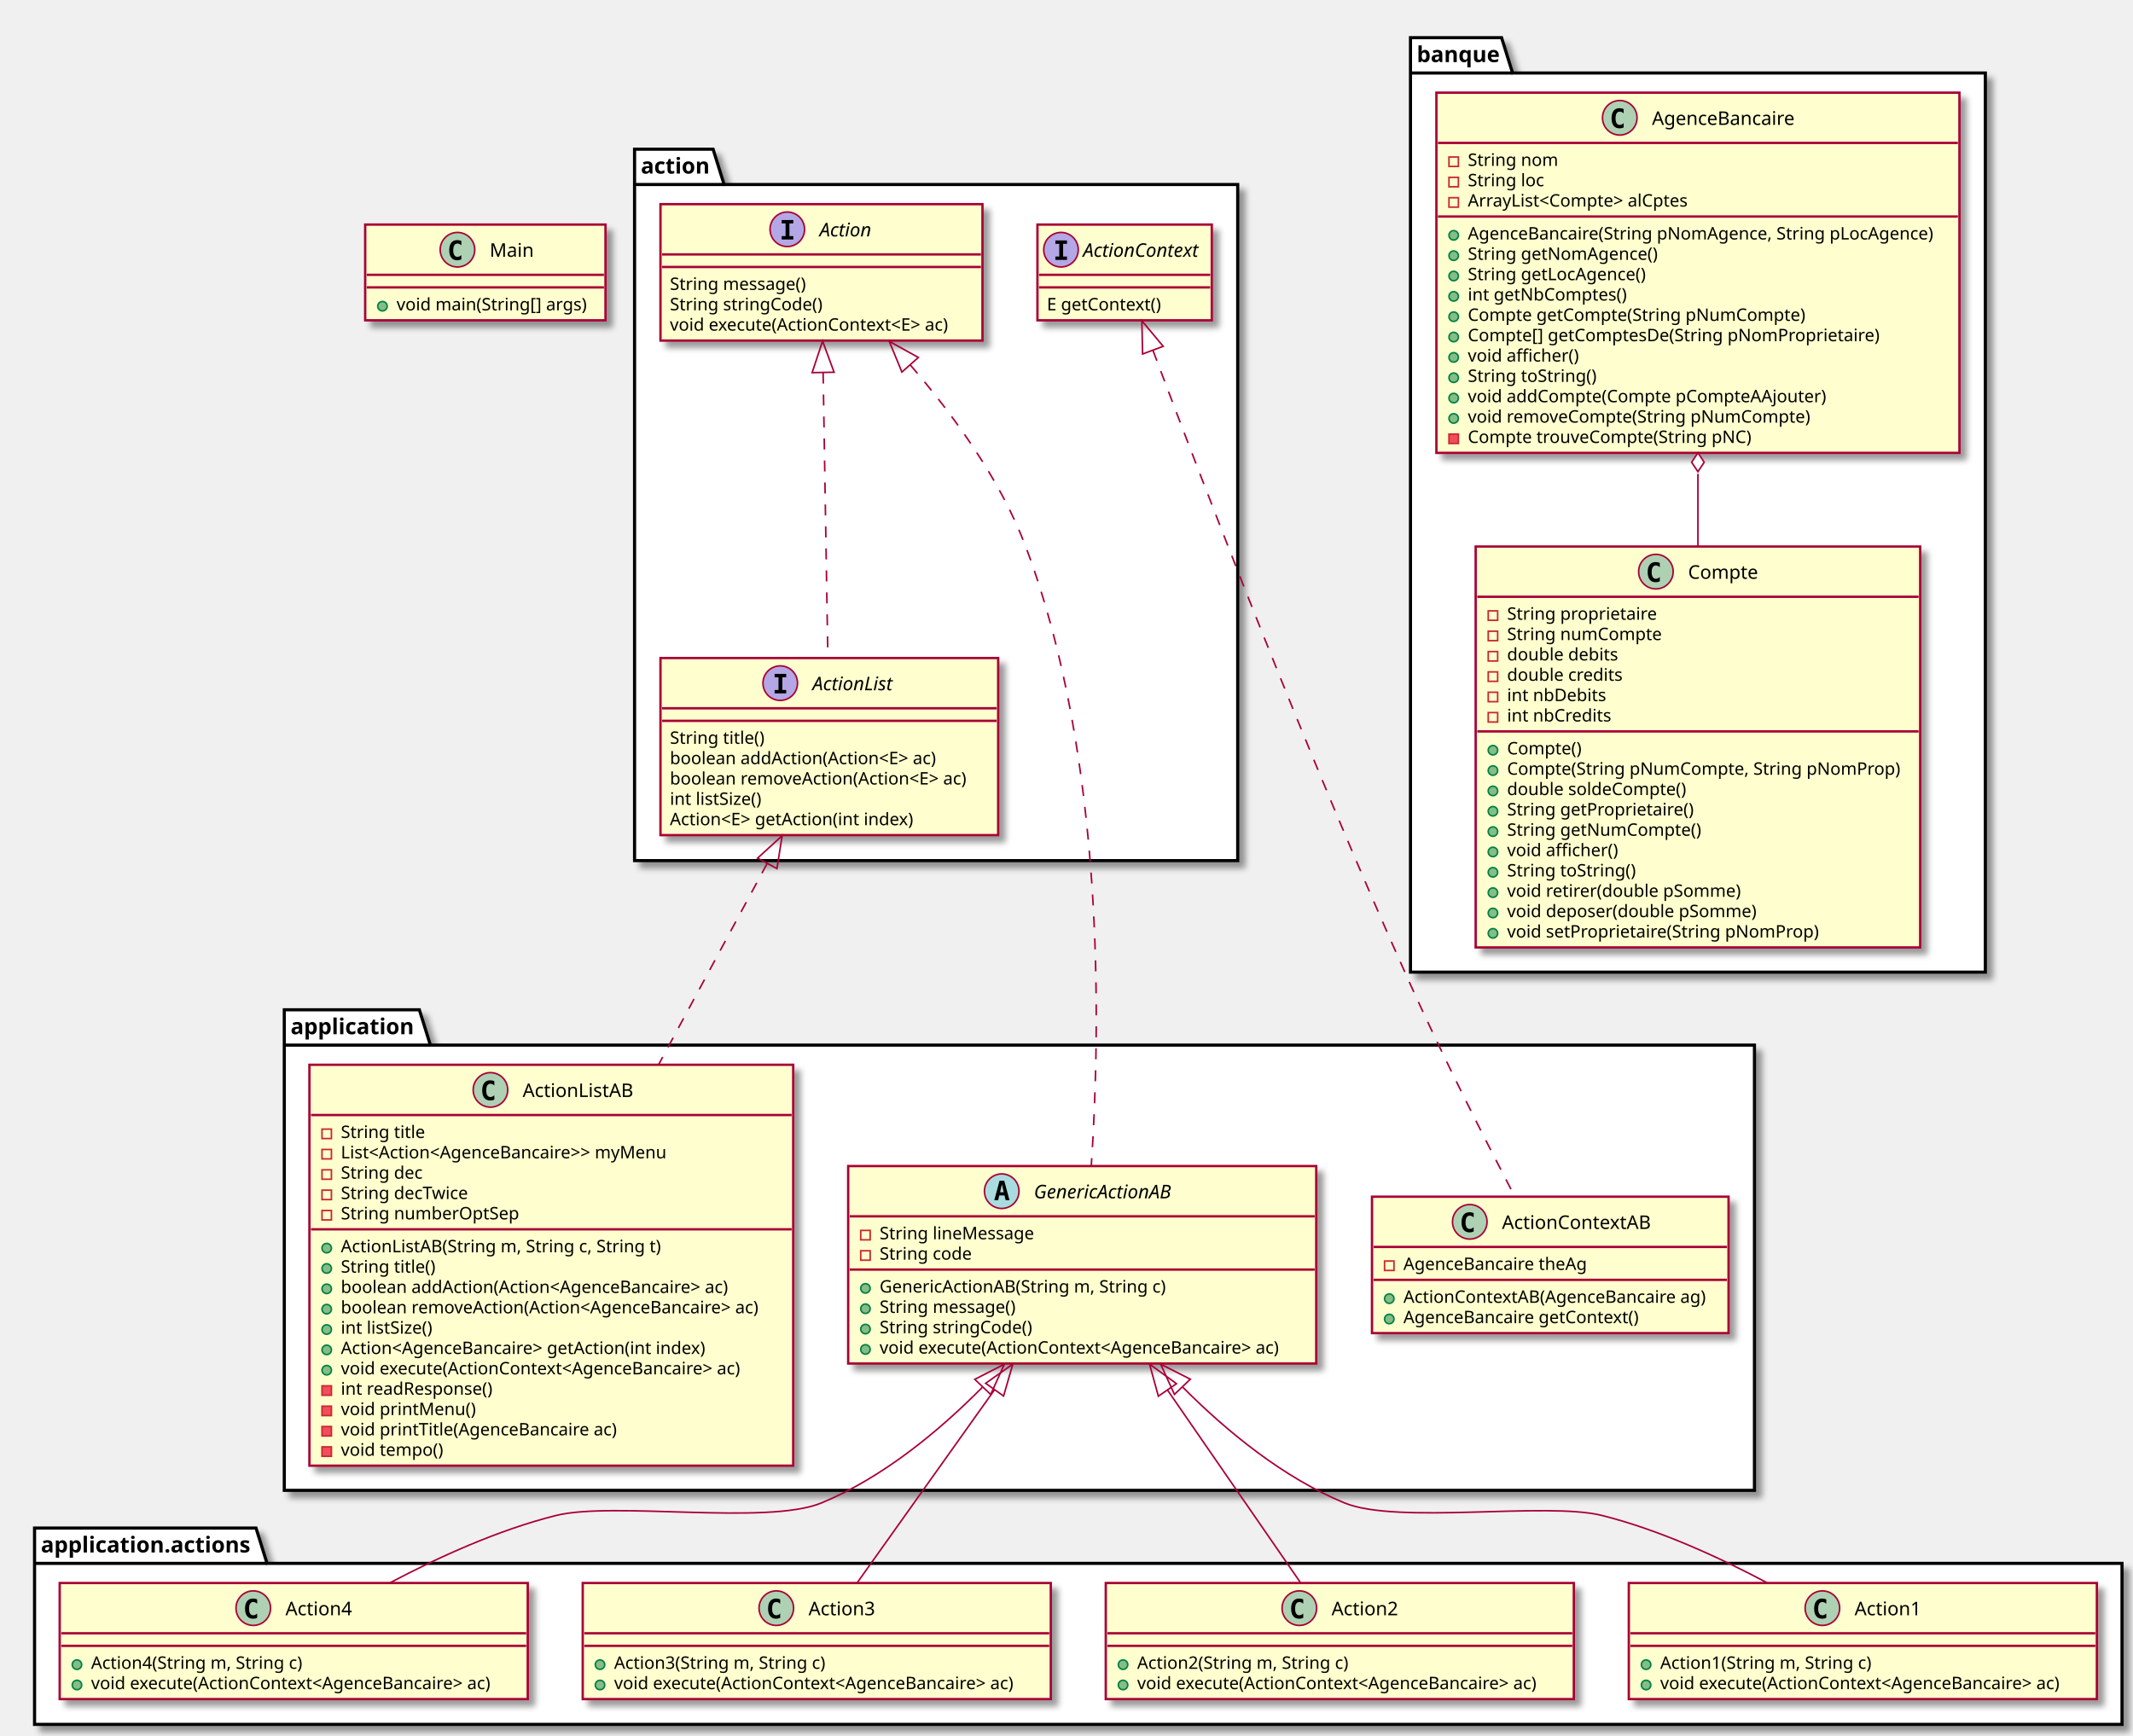
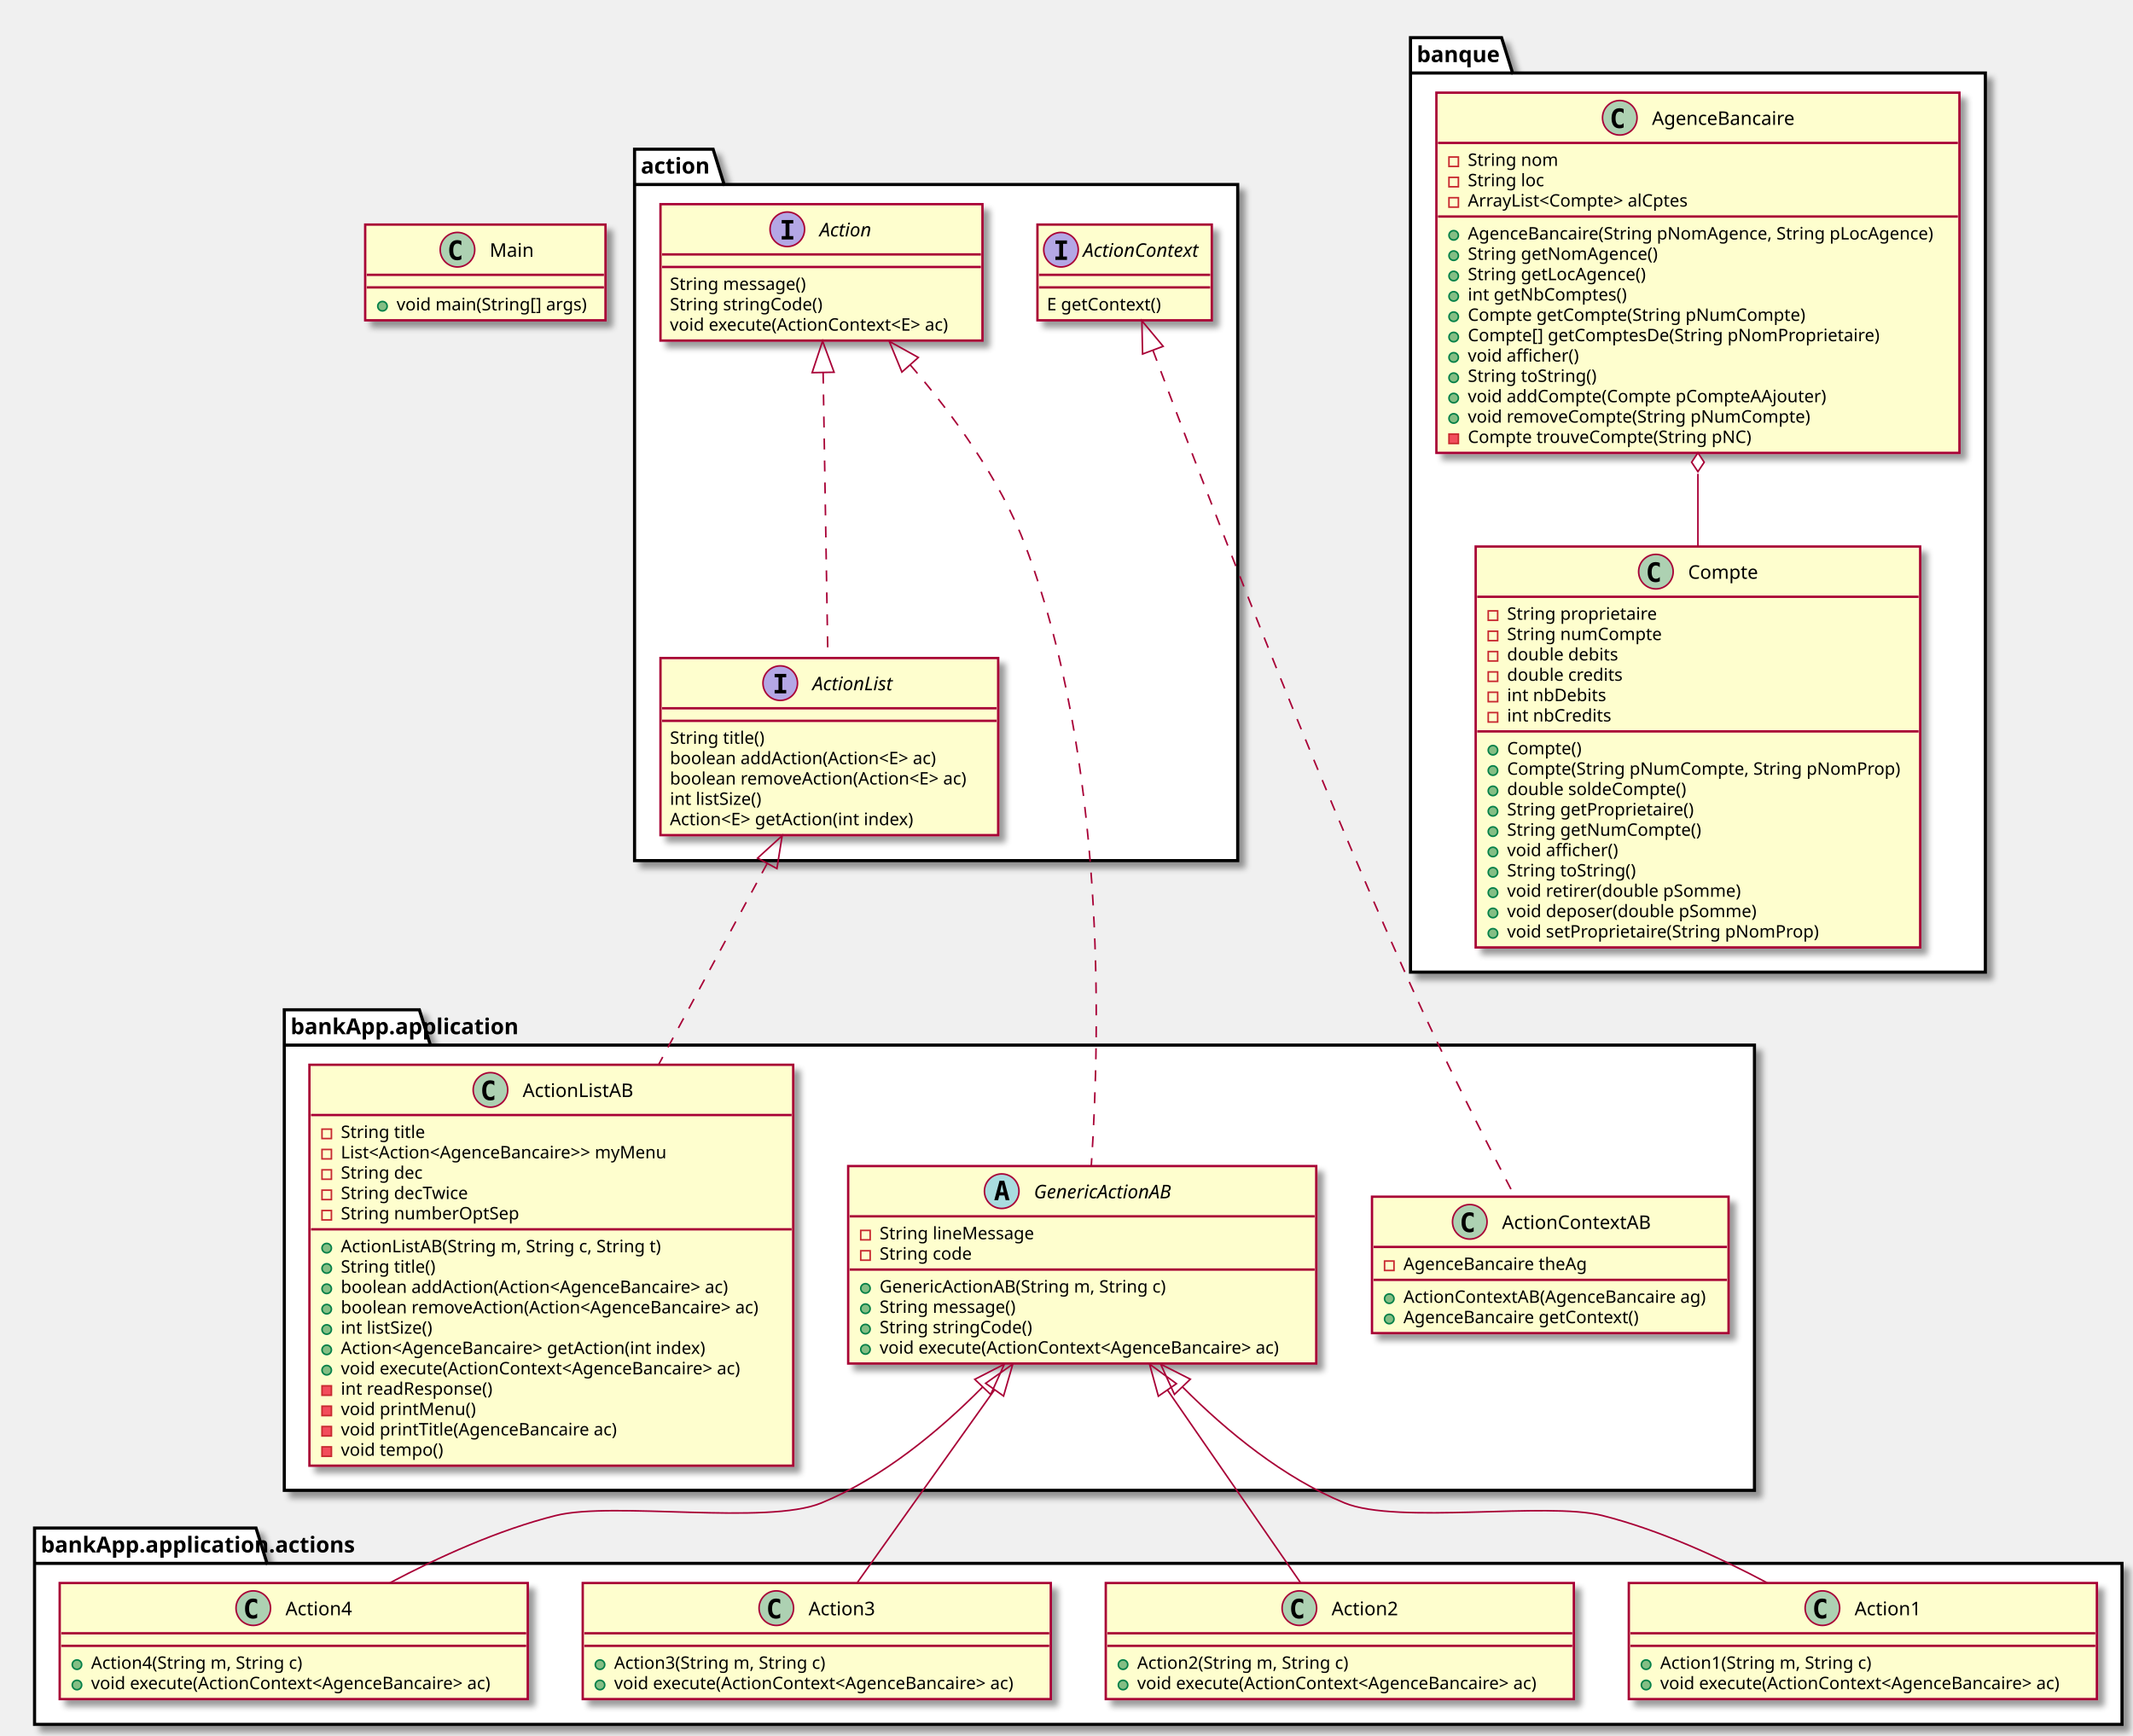
- <svg xmlns="http://www.w3.org/2000/svg" contentScriptType="application/ecmascript" contentStyleType="text/css" height="1105px" preserveAspectRatio="none" style="width:1358px;height:1105px;" version="1.1" viewBox="0 0 1358 1105" width="1358px" zoomAndPan="magnify">
+ <svg xmlns="http://www.w3.org/2000/svg" contentScriptType="bankApp.application/ecmascript" contentStyleType="text/css" height="1105px" preserveAspectRatio="none" style="width:1358px;height:1105px;" version="1.1" viewBox="0 0 1358 1105" width="1358px" zoomAndPan="magnify">
  <defs>
    <filter height="300%" id="fs9h4st" width="300%" x="-1" y="-1">
      <feGaussianBlur result="blurOut" stdDeviation="2.0" />
      <feColorMatrix in="blurOut" result="blurOut2" type="matrix" values="0 0 0 0 0 0 0 0 0 0 0 0 0 0 0 0 0 0 .4 0" />
      <feOffset dx="4.0" dy="4.0" in="blurOut2" result="blurOut3" />
      <feBlend in="SourceGraphic" in2="blurOut3" mode="normal" />
    </filter>
  </defs>
  <g>
    <polygon fill="#FFFFFF" filter="url(#fs9h4st)" points="404,95,454,95,461,117.488,788,117.488,788,548,404,548,404,95" style="stroke: #000000; stroke-width: 2.0;" />
    <line style="stroke: #000000; stroke-width: 2.0;" x1="404" x2="461" y1="117.488" y2="117.488" />
    <text fill="#000000" font-family="sans-serif" font-size="14" font-weight="bold" lengthAdjust="spacingAndGlyphs" textLength="44" x="408" y="110.535">action</text>
    <polygon fill="#FFFFFF" filter="url(#fs9h4st)" points="898,24,956,24,963,46.488,1264,46.488,1264,619,898,619,898,24" style="stroke: #000000; stroke-width: 2.0;" />
    <line style="stroke: #000000; stroke-width: 2.0;" x1="898" x2="963" y1="46.488" y2="46.488" />
    <text fill="#000000" font-family="sans-serif" font-size="14" font-weight="bold" lengthAdjust="spacingAndGlyphs" textLength="52" x="902" y="39.535">banque</text>
    <polygon fill="#FFFFFF" filter="url(#fs9h4st)" points="181,643,267,643,274,665.488,1117,665.488,1117,949,181,949,181,643" style="stroke: #000000; stroke-width: 2.0;" />
    <line style="stroke: #000000; stroke-width: 2.0;" x1="181" x2="274" y1="665.488" y2="665.488" />
-     <text fill="#000000" font-family="sans-serif" font-size="14" font-weight="bold" lengthAdjust="spacingAndGlyphs" textLength="80" x="185" y="658.535">application</text>
+     <text fill="#000000" font-family="sans-serif" font-size="14" font-weight="bold" lengthAdjust="spacingAndGlyphs" textLength="80" x="185" y="658.535">bankApp.application</text>
    <polygon fill="#FFFFFF" filter="url(#fs9h4st)" points="22,973,163,973,170,995.488,1351,995.488,1351,1098,22,1098,22,973" style="stroke: #000000; stroke-width: 2.0;" />
    <line style="stroke: #000000; stroke-width: 2.0;" x1="22" x2="170" y1="995.488" y2="995.488" />
-     <text fill="#000000" font-family="sans-serif" font-size="14" font-weight="bold" lengthAdjust="spacingAndGlyphs" textLength="135" x="26" y="988.535">application.actions</text>
+     <text fill="#000000" font-family="sans-serif" font-size="14" font-weight="bold" lengthAdjust="spacingAndGlyphs" textLength="135" x="26" y="988.535">bankApp.application.actions</text>
    <rect fill="#FEFECE" filter="url(#fs9h4st)" height="86.865" style="stroke: #A80036; stroke-width: 1.5;" width="205" x="420.5" y="130" />
    <ellipse cx="501.25" cy="146" fill="#B4A7E5" rx="11" ry="11" style="stroke: #A80036; stroke-width: 1.0;" />
    <path d="M497.678,142.265 L497.678,140.107 L505.057,140.107 L505.057,142.265 L502.592,142.265 L502.592,150.342 L505.057,150.342 L505.057,152.5 L497.678,152.5 L497.678,150.342 L500.143,150.342 L500.143,142.265 Z " />
    <text fill="#000000" font-family="sans-serif" font-size="12" font-style="italic" lengthAdjust="spacingAndGlyphs" textLength="35" x="521.75" y="150.535">Action</text>
    <line style="stroke: #A80036; stroke-width: 1.5;" x1="421.5" x2="624.5" y1="162" y2="162" />
    <line style="stroke: #A80036; stroke-width: 1.5;" x1="421.5" x2="624.5" y1="170" y2="170" />
    <text fill="#000000" font-family="sans-serif" font-size="11" lengthAdjust="spacingAndGlyphs" textLength="90" x="426.5" y="184.635">String message()</text>
    <text fill="#000000" font-family="sans-serif" font-size="11" lengthAdjust="spacingAndGlyphs" textLength="103" x="426.5" y="197.59">String stringCode()</text>
    <text fill="#000000" font-family="sans-serif" font-size="11" lengthAdjust="spacingAndGlyphs" textLength="193" x="426.5" y="210.545">void execute(ActionContext&lt;E&gt; ac)</text>
    <rect fill="#FEFECE" filter="url(#fs9h4st)" height="112.775" style="stroke: #A80036; stroke-width: 1.5;" width="215" x="420.5" y="419" />
    <ellipse cx="496.75" cy="435" fill="#B4A7E5" rx="11" ry="11" style="stroke: #A80036; stroke-width: 1.0;" />
    <path d="M493.178,431.265 L493.178,429.107 L500.557,429.107 L500.557,431.265 L498.092,431.265 L498.092,439.342 L500.557,439.342 L500.557,441.5 L493.178,441.5 L493.178,439.342 L495.643,439.342 L495.643,431.265 Z " />
    <text fill="#000000" font-family="sans-serif" font-size="12" font-style="italic" lengthAdjust="spacingAndGlyphs" textLength="54" x="517.25" y="439.535">ActionList</text>
    <line style="stroke: #A80036; stroke-width: 1.5;" x1="421.5" x2="634.5" y1="451" y2="451" />
    <line style="stroke: #A80036; stroke-width: 1.5;" x1="421.5" x2="634.5" y1="459" y2="459" />
    <text fill="#000000" font-family="sans-serif" font-size="11" lengthAdjust="spacingAndGlyphs" textLength="63" x="426.5" y="473.635">String title()</text>
    <text fill="#000000" font-family="sans-serif" font-size="11" lengthAdjust="spacingAndGlyphs" textLength="183" x="426.5" y="486.59">boolean addAction(Action&lt;E&gt; ac)</text>
    <text fill="#000000" font-family="sans-serif" font-size="11" lengthAdjust="spacingAndGlyphs" textLength="203" x="426.5" y="499.545">boolean removeAction(Action&lt;E&gt; ac)</text>
    <text fill="#000000" font-family="sans-serif" font-size="11" lengthAdjust="spacingAndGlyphs" textLength="62" x="426.5" y="512.5">int listSize()</text>
    <text fill="#000000" font-family="sans-serif" font-size="11" lengthAdjust="spacingAndGlyphs" textLength="169" x="426.5" y="525.455">Action&lt;E&gt; getAction(int index)</text>
    <rect fill="#FEFECE" filter="url(#fs9h4st)" height="60.955" style="stroke: #A80036; stroke-width: 1.5;" width="111" x="660.5" y="143" />
    <ellipse cx="675.5" cy="159" fill="#B4A7E5" rx="11" ry="11" style="stroke: #A80036; stroke-width: 1.0;" />
    <path d="M671.928,155.265 L671.928,153.107 L679.307,153.107 L679.307,155.265 L676.842,155.265 L676.842,163.342 L679.307,163.342 L679.307,165.5 L671.928,165.5 L671.928,163.342 L674.393,163.342 L674.393,155.265 Z " />
    <text fill="#000000" font-family="sans-serif" font-size="12" font-style="italic" lengthAdjust="spacingAndGlyphs" textLength="79" x="689.5" y="163.535">ActionContext</text>
    <line style="stroke: #A80036; stroke-width: 1.5;" x1="661.5" x2="770.5" y1="175" y2="175" />
    <line style="stroke: #A80036; stroke-width: 1.5;" x1="661.5" x2="770.5" y1="183" y2="183" />
    <text fill="#000000" font-family="sans-serif" font-size="11" lengthAdjust="spacingAndGlyphs" textLength="77" x="666.5" y="197.635">E getContext()</text>
    <rect fill="#FEFECE" filter="url(#fs9h4st)" height="229.371" style="stroke: #A80036; stroke-width: 1.5;" width="333" x="914.5" y="59" />
    <ellipse cx="1031.25" cy="75" fill="#ADD1B2" rx="11" ry="11" style="stroke: #A80036; stroke-width: 1.0;" />
    <path d="M1033.723,81.143 Q1033.142,81.442 1032.503,81.591 Q1031.864,81.741 1031.158,81.741 Q1028.651,81.741 1027.332,80.089 Q1026.012,78.437 1026.012,75.316 Q1026.012,72.186 1027.332,70.535 Q1028.651,68.883 1031.158,68.883 Q1031.864,68.883 1032.511,69.032 Q1033.159,69.182 1033.723,69.481 L1033.723,72.203 Q1033.092,71.622 1032.499,71.352 Q1031.905,71.082 1031.274,71.082 Q1029.93,71.082 1029.245,72.149 Q1028.56,73.216 1028.56,75.316 Q1028.56,77.408 1029.245,78.474 Q1029.93,79.541 1031.274,79.541 Q1031.905,79.541 1032.499,79.271 Q1033.092,79.001 1033.723,78.42 Z " />
    <text fill="#000000" font-family="sans-serif" font-size="12" lengthAdjust="spacingAndGlyphs" textLength="91" x="1051.75" y="79.535">AgenceBancaire</text>
    <line style="stroke: #A80036; stroke-width: 1.5;" x1="915.5" x2="1246.5" y1="91" y2="91" />
    <rect fill="none" height="6" style="stroke: #C82930; stroke-width: 1.0;" width="6" x="922.5" y="99.978" />
    <text fill="#000000" font-family="sans-serif" font-size="11" lengthAdjust="spacingAndGlyphs" textLength="59" x="934.5" y="105.635">String nom</text>
    <rect fill="none" height="6" style="stroke: #C82930; stroke-width: 1.0;" width="6" x="922.5" y="112.933" />
    <text fill="#000000" font-family="sans-serif" font-size="11" lengthAdjust="spacingAndGlyphs" textLength="51" x="934.5" y="118.59">String loc</text>
    <rect fill="none" height="6" style="stroke: #C82930; stroke-width: 1.0;" width="6" x="922.5" y="125.888" />
    <text fill="#000000" font-family="sans-serif" font-size="11" lengthAdjust="spacingAndGlyphs" textLength="152" x="934.5" y="131.545">ArrayList&lt;Compte&gt; alCptes</text>
    <line style="stroke: #A80036; stroke-width: 1.5;" x1="915.5" x2="1246.5" y1="137.865" y2="137.865" />
    <ellipse cx="925.5" cy="149.843" fill="#84BE84" rx="3" ry="3" style="stroke: #038048; stroke-width: 1.0;" />
    <text fill="#000000" font-family="sans-serif" font-size="11" lengthAdjust="spacingAndGlyphs" textLength="307" x="934.5" y="152.5">AgenceBancaire(String pNomAgence, String pLocAgence)</text>
    <ellipse cx="925.5" cy="162.798" fill="#84BE84" rx="3" ry="3" style="stroke: #038048; stroke-width: 1.0;" />
    <text fill="#000000" font-family="sans-serif" font-size="11" lengthAdjust="spacingAndGlyphs" textLength="125" x="934.5" y="165.455">String getNomAgence()</text>
    <ellipse cx="925.5" cy="175.753" fill="#84BE84" rx="3" ry="3" style="stroke: #038048; stroke-width: 1.0;" />
    <text fill="#000000" font-family="sans-serif" font-size="11" lengthAdjust="spacingAndGlyphs" textLength="119" x="934.5" y="178.41">String getLocAgence()</text>
    <ellipse cx="925.5" cy="188.708" fill="#84BE84" rx="3" ry="3" style="stroke: #038048; stroke-width: 1.0;" />
    <text fill="#000000" font-family="sans-serif" font-size="11" lengthAdjust="spacingAndGlyphs" textLength="105" x="934.5" y="191.365">int getNbComptes()</text>
    <ellipse cx="925.5" cy="201.663" fill="#84BE84" rx="3" ry="3" style="stroke: #038048; stroke-width: 1.0;" />
    <text fill="#000000" font-family="sans-serif" font-size="11" lengthAdjust="spacingAndGlyphs" textLength="221" x="934.5" y="204.32">Compte getCompte(String pNumCompte)</text>
    <ellipse cx="925.5" cy="214.618" fill="#84BE84" rx="3" ry="3" style="stroke: #038048; stroke-width: 1.0;" />
    <text fill="#000000" font-family="sans-serif" font-size="11" lengthAdjust="spacingAndGlyphs" textLength="270" x="934.5" y="217.275">Compte[] getComptesDe(String pNomProprietaire)</text>
    <ellipse cx="925.5" cy="227.573" fill="#84BE84" rx="3" ry="3" style="stroke: #038048; stroke-width: 1.0;" />
    <text fill="#000000" font-family="sans-serif" font-size="11" lengthAdjust="spacingAndGlyphs" textLength="75" x="934.5" y="230.231">void afficher()</text>
    <ellipse cx="925.5" cy="240.528" fill="#84BE84" rx="3" ry="3" style="stroke: #038048; stroke-width: 1.0;" />
    <text fill="#000000" font-family="sans-serif" font-size="11" lengthAdjust="spacingAndGlyphs" textLength="86" x="934.5" y="243.185">String toString()</text>
    <ellipse cx="925.5" cy="253.483" fill="#84BE84" rx="3" ry="3" style="stroke: #038048; stroke-width: 1.0;" />
    <text fill="#000000" font-family="sans-serif" font-size="11" lengthAdjust="spacingAndGlyphs" textLength="238" x="934.5" y="256.141">void addCompte(Compte pCompteAAjouter)</text>
    <ellipse cx="925.5" cy="266.438" fill="#84BE84" rx="3" ry="3" style="stroke: #038048; stroke-width: 1.0;" />
    <text fill="#000000" font-family="sans-serif" font-size="11" lengthAdjust="spacingAndGlyphs" textLength="225" x="934.5" y="269.096">void removeCompte(String pNumCompte)</text>
    <rect fill="#F24D5C" height="6" style="stroke: #C82930; stroke-width: 1.0;" width="6" x="922.5" y="276.394" />
    <text fill="#000000" font-family="sans-serif" font-size="11" lengthAdjust="spacingAndGlyphs" textLength="188" x="934.5" y="282.051">Compte trouveCompte(String pNC)</text>
    <rect fill="#FEFECE" filter="url(#fs9h4st)" height="255.281" style="stroke: #A80036; stroke-width: 1.5;" width="283" x="939.5" y="348" />
    <ellipse cx="1054.25" cy="364" fill="#ADD1B2" rx="11" ry="11" style="stroke: #A80036; stroke-width: 1.0;" />
    <path d="M1056.723,370.143 Q1056.142,370.442 1055.503,370.591 Q1054.864,370.741 1054.158,370.741 Q1051.651,370.741 1050.332,369.089 Q1049.012,367.437 1049.012,364.316 Q1049.012,361.187 1050.332,359.535 Q1051.651,357.883 1054.158,357.883 Q1054.864,357.883 1055.511,358.032 Q1056.159,358.182 1056.723,358.481 L1056.723,361.203 Q1056.092,360.622 1055.499,360.352 Q1054.905,360.082 1054.274,360.082 Q1052.93,360.082 1052.245,361.149 Q1051.56,362.216 1051.56,364.316 Q1051.56,366.408 1052.245,367.474 Q1052.93,368.541 1054.274,368.541 Q1054.905,368.541 1055.499,368.271 Q1056.092,368.002 1056.723,367.42 Z " />
    <text fill="#000000" font-family="sans-serif" font-size="12" lengthAdjust="spacingAndGlyphs" textLength="45" x="1074.75" y="368.535">Compte</text>
    <line style="stroke: #A80036; stroke-width: 1.5;" x1="940.5" x2="1221.5" y1="380" y2="380" />
    <rect fill="none" height="6" style="stroke: #C82930; stroke-width: 1.0;" width="6" x="947.5" y="388.978" />
    <text fill="#000000" font-family="sans-serif" font-size="11" lengthAdjust="spacingAndGlyphs" textLength="99" x="959.5" y="394.635">String proprietaire</text>
    <rect fill="none" height="6" style="stroke: #C82930; stroke-width: 1.0;" width="6" x="947.5" y="401.933" />
    <text fill="#000000" font-family="sans-serif" font-size="11" lengthAdjust="spacingAndGlyphs" textLength="101" x="959.5" y="407.59">String numCompte</text>
    <rect fill="none" height="6" style="stroke: #C82930; stroke-width: 1.0;" width="6" x="947.5" y="414.888" />
    <text fill="#000000" font-family="sans-serif" font-size="11" lengthAdjust="spacingAndGlyphs" textLength="73" x="959.5" y="420.545">double debits</text>
    <rect fill="none" height="6" style="stroke: #C82930; stroke-width: 1.0;" width="6" x="947.5" y="427.843" />
    <text fill="#000000" font-family="sans-serif" font-size="11" lengthAdjust="spacingAndGlyphs" textLength="77" x="959.5" y="433.5">double credits</text>
    <rect fill="none" height="6" style="stroke: #C82930; stroke-width: 1.0;" width="6" x="947.5" y="440.798" />
    <text fill="#000000" font-family="sans-serif" font-size="11" lengthAdjust="spacingAndGlyphs" textLength="65" x="959.5" y="446.455">int nbDebits</text>
    <rect fill="none" height="6" style="stroke: #C82930; stroke-width: 1.0;" width="6" x="947.5" y="453.753" />
    <text fill="#000000" font-family="sans-serif" font-size="11" lengthAdjust="spacingAndGlyphs" textLength="70" x="959.5" y="459.41">int nbCredits</text>
    <line style="stroke: #A80036; stroke-width: 1.5;" x1="940.5" x2="1221.5" y1="465.731" y2="465.731" />
    <ellipse cx="950.5" cy="477.708" fill="#84BE84" rx="3" ry="3" style="stroke: #038048; stroke-width: 1.0;" />
    <text fill="#000000" font-family="sans-serif" font-size="11" lengthAdjust="spacingAndGlyphs" textLength="50" x="959.5" y="480.365">Compte()</text>
    <ellipse cx="950.5" cy="490.663" fill="#84BE84" rx="3" ry="3" style="stroke: #038048; stroke-width: 1.0;" />
    <text fill="#000000" font-family="sans-serif" font-size="11" lengthAdjust="spacingAndGlyphs" textLength="257" x="959.5" y="493.32">Compte(String pNumCompte, String pNomProp)</text>
    <ellipse cx="950.5" cy="503.618" fill="#84BE84" rx="3" ry="3" style="stroke: #038048; stroke-width: 1.0;" />
    <text fill="#000000" font-family="sans-serif" font-size="11" lengthAdjust="spacingAndGlyphs" textLength="119" x="959.5" y="506.275">double soldeCompte()</text>
    <ellipse cx="950.5" cy="516.573" fill="#84BE84" rx="3" ry="3" style="stroke: #038048; stroke-width: 1.0;" />
    <text fill="#000000" font-family="sans-serif" font-size="11" lengthAdjust="spacingAndGlyphs" textLength="123" x="959.5" y="519.231">String getProprietaire()</text>
    <ellipse cx="950.5" cy="529.528" fill="#84BE84" rx="3" ry="3" style="stroke: #038048; stroke-width: 1.0;" />
    <text fill="#000000" font-family="sans-serif" font-size="11" lengthAdjust="spacingAndGlyphs" textLength="127" x="959.5" y="532.186">String getNumCompte()</text>
    <ellipse cx="950.5" cy="542.483" fill="#84BE84" rx="3" ry="3" style="stroke: #038048; stroke-width: 1.0;" />
    <text fill="#000000" font-family="sans-serif" font-size="11" lengthAdjust="spacingAndGlyphs" textLength="75" x="959.5" y="545.141">void afficher()</text>
    <ellipse cx="950.5" cy="555.438" fill="#84BE84" rx="3" ry="3" style="stroke: #038048; stroke-width: 1.0;" />
    <text fill="#000000" font-family="sans-serif" font-size="11" lengthAdjust="spacingAndGlyphs" textLength="86" x="959.5" y="558.096">String toString()</text>
    <ellipse cx="950.5" cy="568.394" fill="#84BE84" rx="3" ry="3" style="stroke: #038048; stroke-width: 1.0;" />
    <text fill="#000000" font-family="sans-serif" font-size="11" lengthAdjust="spacingAndGlyphs" textLength="154" x="959.5" y="571.051">void retirer(double pSomme)</text>
    <ellipse cx="950.5" cy="581.349" fill="#84BE84" rx="3" ry="3" style="stroke: #038048; stroke-width: 1.0;" />
    <text fill="#000000" font-family="sans-serif" font-size="11" lengthAdjust="spacingAndGlyphs" textLength="164" x="959.5" y="584.006">void deposer(double pSomme)</text>
    <ellipse cx="950.5" cy="594.304" fill="#84BE84" rx="3" ry="3" style="stroke: #038048; stroke-width: 1.0;" />
    <text fill="#000000" font-family="sans-serif" font-size="11" lengthAdjust="spacingAndGlyphs" textLength="205" x="959.5" y="596.961">void setProprietaire(String pNomProp)</text>
    <rect fill="#FEFECE" filter="url(#fs9h4st)" height="125.731" style="stroke: #A80036; stroke-width: 1.5;" width="298" x="540" y="742.5" />
    <ellipse cx="637.75" cy="758.5" fill="#A9DCDF" rx="11" ry="11" style="stroke: #A80036; stroke-width: 1.0;" />
    <path d="M637.863,754.098 L636.71,759.17 L639.025,759.17 Z M636.369,751.857 L639.366,751.857 L642.711,764.25 L640.262,764.25 L639.499,761.187 L636.22,761.187 L635.473,764.25 L633.024,764.25 Z " />
    <text fill="#000000" font-family="sans-serif" font-size="12" font-style="italic" lengthAdjust="spacingAndGlyphs" textLength="94" x="658.25" y="763.035">GenericActionAB</text>
    <line style="stroke: #A80036; stroke-width: 1.5;" x1="541" x2="837" y1="774.5" y2="774.5" />
    <rect fill="none" height="6" style="stroke: #C82930; stroke-width: 1.0;" width="6" x="548" y="783.477" />
    <text fill="#000000" font-family="sans-serif" font-size="11" lengthAdjust="spacingAndGlyphs" textLength="100" x="560" y="789.135">String lineMessage</text>
    <rect fill="none" height="6" style="stroke: #C82930; stroke-width: 1.0;" width="6" x="548" y="796.433" />
    <text fill="#000000" font-family="sans-serif" font-size="11" lengthAdjust="spacingAndGlyphs" textLength="61" x="560" y="802.09">String code</text>
    <line style="stroke: #A80036; stroke-width: 1.5;" x1="541" x2="837" y1="808.41" y2="808.41" />
    <ellipse cx="551" cy="820.388" fill="#84BE84" rx="3" ry="3" style="stroke: #038048; stroke-width: 1.0;" />
    <text fill="#000000" font-family="sans-serif" font-size="11" lengthAdjust="spacingAndGlyphs" textLength="190" x="560" y="823.045">GenericActionAB(String m, String c)</text>
    <ellipse cx="551" cy="833.343" fill="#84BE84" rx="3" ry="3" style="stroke: #038048; stroke-width: 1.0;" />
    <text fill="#000000" font-family="sans-serif" font-size="11" lengthAdjust="spacingAndGlyphs" textLength="90" x="560" y="836">String message()</text>
    <ellipse cx="551" cy="846.298" fill="#84BE84" rx="3" ry="3" style="stroke: #038048; stroke-width: 1.0;" />
    <text fill="#000000" font-family="sans-serif" font-size="11" lengthAdjust="spacingAndGlyphs" textLength="103" x="560" y="848.955">String stringCode()</text>
    <ellipse cx="551" cy="859.253" fill="#84BE84" rx="3" ry="3" style="stroke: #038048; stroke-width: 1.0;" />
    <text fill="#000000" font-family="sans-serif" font-size="11" lengthAdjust="spacingAndGlyphs" textLength="272" x="560" y="861.91">void execute(ActionContext&lt;AgenceBancaire&gt; ac)</text>
    <rect fill="#FEFECE" filter="url(#fs9h4st)" height="255.281" style="stroke: #A80036; stroke-width: 1.5;" width="308" x="197" y="678" />
    <ellipse cx="312.25" cy="694" fill="#ADD1B2" rx="11" ry="11" style="stroke: #A80036; stroke-width: 1.0;" />
    <path d="M314.723,700.143 Q314.142,700.442 313.503,700.591 Q312.864,700.741 312.158,700.741 Q309.651,700.741 308.332,699.089 Q307.012,697.437 307.012,694.316 Q307.012,691.187 308.332,689.535 Q309.651,687.883 312.158,687.883 Q312.864,687.883 313.511,688.032 Q314.159,688.182 314.723,688.481 L314.723,691.203 Q314.092,690.622 313.499,690.352 Q312.905,690.082 312.274,690.082 Q310.93,690.082 310.245,691.149 Q309.56,692.216 309.56,694.316 Q309.56,696.408 310.245,697.474 Q310.93,698.541 312.274,698.541 Q312.905,698.541 313.499,698.271 Q314.092,698.001 314.723,697.42 Z " />
    <text fill="#000000" font-family="sans-serif" font-size="12" lengthAdjust="spacingAndGlyphs" textLength="69" x="332.75" y="698.535">ActionListAB</text>
    <line style="stroke: #A80036; stroke-width: 1.5;" x1="198" x2="504" y1="710" y2="710" />
    <rect fill="none" height="6" style="stroke: #C82930; stroke-width: 1.0;" width="6" x="205" y="718.977" />
    <text fill="#000000" font-family="sans-serif" font-size="11" lengthAdjust="spacingAndGlyphs" textLength="55" x="217" y="724.635">String title</text>
    <rect fill="none" height="6" style="stroke: #C82930; stroke-width: 1.0;" width="6" x="205" y="731.933" />
    <text fill="#000000" font-family="sans-serif" font-size="11" lengthAdjust="spacingAndGlyphs" textLength="223" x="217" y="737.59">List&lt;Action&lt;AgenceBancaire&gt;&gt; myMenu</text>
    <rect fill="none" height="6" style="stroke: #C82930; stroke-width: 1.0;" width="6" x="205" y="744.888" />
    <text fill="#000000" font-family="sans-serif" font-size="11" lengthAdjust="spacingAndGlyphs" textLength="54" x="217" y="750.545">String dec</text>
    <rect fill="none" height="6" style="stroke: #C82930; stroke-width: 1.0;" width="6" x="205" y="757.843" />
    <text fill="#000000" font-family="sans-serif" font-size="11" lengthAdjust="spacingAndGlyphs" textLength="84" x="217" y="763.5">String decTwice</text>
    <rect fill="none" height="6" style="stroke: #C82930; stroke-width: 1.0;" width="6" x="205" y="770.798" />
    <text fill="#000000" font-family="sans-serif" font-size="11" lengthAdjust="spacingAndGlyphs" textLength="116" x="217" y="776.455">String numberOptSep</text>
    <line style="stroke: #A80036; stroke-width: 1.5;" x1="198" x2="504" y1="782.775" y2="782.775" />
    <ellipse cx="208" cy="794.753" fill="#84BE84" rx="3" ry="3" style="stroke: #038048; stroke-width: 1.0;" />
    <text fill="#000000" font-family="sans-serif" font-size="11" lengthAdjust="spacingAndGlyphs" textLength="213" x="217" y="797.41">ActionListAB(String m, String c, String t)</text>
    <ellipse cx="208" cy="807.708" fill="#84BE84" rx="3" ry="3" style="stroke: #038048; stroke-width: 1.0;" />
    <text fill="#000000" font-family="sans-serif" font-size="11" lengthAdjust="spacingAndGlyphs" textLength="63" x="217" y="810.365">String title()</text>
    <ellipse cx="208" cy="820.663" fill="#84BE84" rx="3" ry="3" style="stroke: #038048; stroke-width: 1.0;" />
    <text fill="#000000" font-family="sans-serif" font-size="11" lengthAdjust="spacingAndGlyphs" textLength="262" x="217" y="823.32">boolean addAction(Action&lt;AgenceBancaire&gt; ac)</text>
    <ellipse cx="208" cy="833.618" fill="#84BE84" rx="3" ry="3" style="stroke: #038048; stroke-width: 1.0;" />
    <text fill="#000000" font-family="sans-serif" font-size="11" lengthAdjust="spacingAndGlyphs" textLength="282" x="217" y="836.275">boolean removeAction(Action&lt;AgenceBancaire&gt; ac)</text>
    <ellipse cx="208" cy="846.573" fill="#84BE84" rx="3" ry="3" style="stroke: #038048; stroke-width: 1.0;" />
    <text fill="#000000" font-family="sans-serif" font-size="11" lengthAdjust="spacingAndGlyphs" textLength="62" x="217" y="849.231">int listSize()</text>
    <ellipse cx="208" cy="859.528" fill="#84BE84" rx="3" ry="3" style="stroke: #038048; stroke-width: 1.0;" />
    <text fill="#000000" font-family="sans-serif" font-size="11" lengthAdjust="spacingAndGlyphs" textLength="248" x="217" y="862.186">Action&lt;AgenceBancaire&gt; getAction(int index)</text>
    <ellipse cx="208" cy="872.483" fill="#84BE84" rx="3" ry="3" style="stroke: #038048; stroke-width: 1.0;" />
    <text fill="#000000" font-family="sans-serif" font-size="11" lengthAdjust="spacingAndGlyphs" textLength="272" x="217" y="875.141">void execute(ActionContext&lt;AgenceBancaire&gt; ac)</text>
    <rect fill="#F24D5C" height="6" style="stroke: #C82930; stroke-width: 1.0;" width="6" x="205" y="882.438" />
    <text fill="#000000" font-family="sans-serif" font-size="11" lengthAdjust="spacingAndGlyphs" textLength="101" x="217" y="888.096">int readResponse()</text>
    <rect fill="#F24D5C" height="6" style="stroke: #C82930; stroke-width: 1.0;" width="6" x="205" y="895.394" />
    <text fill="#000000" font-family="sans-serif" font-size="11" lengthAdjust="spacingAndGlyphs" textLength="89" x="217" y="901.051">void printMenu()</text>
    <rect fill="#F24D5C" height="6" style="stroke: #C82930; stroke-width: 1.0;" width="6" x="205" y="908.349" />
    <text fill="#000000" font-family="sans-serif" font-size="11" lengthAdjust="spacingAndGlyphs" textLength="183" x="217" y="914.006">void printTitle(AgenceBancaire ac)</text>
    <rect fill="#F24D5C" height="6" style="stroke: #C82930; stroke-width: 1.0;" width="6" x="205" y="921.304" />
    <text fill="#000000" font-family="sans-serif" font-size="11" lengthAdjust="spacingAndGlyphs" textLength="68" x="217" y="926.961">void tempo()</text>
    <rect fill="#FEFECE" filter="url(#fs9h4st)" height="86.865" style="stroke: #A80036; stroke-width: 1.5;" width="227" x="873.5" y="762" />
    <ellipse cx="935.75" cy="778" fill="#ADD1B2" rx="11" ry="11" style="stroke: #A80036; stroke-width: 1.0;" />
    <path d="M938.223,784.143 Q937.642,784.442 937.003,784.591 Q936.364,784.741 935.658,784.741 Q933.151,784.741 931.832,783.089 Q930.512,781.437 930.512,778.316 Q930.512,775.187 931.832,773.535 Q933.151,771.883 935.658,771.883 Q936.364,771.883 937.011,772.032 Q937.659,772.182 938.223,772.481 L938.223,775.203 Q937.592,774.622 936.999,774.352 Q936.405,774.082 935.774,774.082 Q934.43,774.082 933.745,775.149 Q933.06,776.216 933.06,778.316 Q933.06,780.408 933.745,781.474 Q934.43,782.541 935.774,782.541 Q936.405,782.541 936.999,782.271 Q937.592,782.001 938.223,781.42 Z " />
    <text fill="#000000" font-family="sans-serif" font-size="12" lengthAdjust="spacingAndGlyphs" textLength="94" x="956.25" y="782.535">ActionContextAB</text>
    <line style="stroke: #A80036; stroke-width: 1.5;" x1="874.5" x2="1099.5" y1="794" y2="794" />
    <rect fill="none" height="6" style="stroke: #C82930; stroke-width: 1.0;" width="6" x="881.5" y="802.977" />
    <text fill="#000000" font-family="sans-serif" font-size="11" lengthAdjust="spacingAndGlyphs" textLength="120" x="893.5" y="808.635">AgenceBancaire theAg</text>
    <line style="stroke: #A80036; stroke-width: 1.5;" x1="874.5" x2="1099.5" y1="814.955" y2="814.955" />
    <ellipse cx="884.5" cy="826.933" fill="#84BE84" rx="3" ry="3" style="stroke: #038048; stroke-width: 1.0;" />
    <text fill="#000000" font-family="sans-serif" font-size="11" lengthAdjust="spacingAndGlyphs" textLength="201" x="893.5" y="829.59">ActionContextAB(AgenceBancaire ag)</text>
    <ellipse cx="884.5" cy="839.888" fill="#84BE84" rx="3" ry="3" style="stroke: #038048; stroke-width: 1.0;" />
    <text fill="#000000" font-family="sans-serif" font-size="11" lengthAdjust="spacingAndGlyphs" textLength="156" x="893.5" y="842.545">AgenceBancaire getContext()</text>
    <rect fill="#FEFECE" filter="url(#fs9h4st)" height="73.91" style="stroke: #A80036; stroke-width: 1.5;" width="298" x="1037" y="1008" />
    <ellipse cx="1160.25" cy="1024" fill="#ADD1B2" rx="11" ry="11" style="stroke: #A80036; stroke-width: 1.0;" />
    <path d="M1162.723,1030.143 Q1162.142,1030.442 1161.503,1030.591 Q1160.864,1030.741 1160.158,1030.741 Q1157.651,1030.741 1156.332,1029.089 Q1155.012,1027.437 1155.012,1024.316 Q1155.012,1021.187 1156.332,1019.535 Q1157.651,1017.883 1160.158,1017.883 Q1160.864,1017.883 1161.511,1018.032 Q1162.159,1018.182 1162.723,1018.481 L1162.723,1021.203 Q1162.092,1020.622 1161.499,1020.352 Q1160.905,1020.082 1160.274,1020.082 Q1158.93,1020.082 1158.245,1021.149 Q1157.56,1022.216 1157.56,1024.316 Q1157.56,1026.408 1158.245,1027.474 Q1158.93,1028.541 1160.274,1028.541 Q1160.905,1028.541 1161.499,1028.271 Q1162.092,1028.002 1162.723,1027.42 Z " />
    <text fill="#000000" font-family="sans-serif" font-size="12" lengthAdjust="spacingAndGlyphs" textLength="43" x="1180.75" y="1028.535">Action1</text>
    <line style="stroke: #A80036; stroke-width: 1.5;" x1="1038" x2="1334" y1="1040" y2="1040" />
    <line style="stroke: #A80036; stroke-width: 1.5;" x1="1038" x2="1334" y1="1048" y2="1048" />
    <ellipse cx="1048" cy="1059.977" fill="#84BE84" rx="3" ry="3" style="stroke: #038048; stroke-width: 1.0;" />
    <text fill="#000000" font-family="sans-serif" font-size="11" lengthAdjust="spacingAndGlyphs" textLength="142" x="1057" y="1062.635">Action1(String m, String c)</text>
    <ellipse cx="1048" cy="1072.933" fill="#84BE84" rx="3" ry="3" style="stroke: #038048; stroke-width: 1.0;" />
    <text fill="#000000" font-family="sans-serif" font-size="11" lengthAdjust="spacingAndGlyphs" textLength="272" x="1057" y="1075.59">void execute(ActionContext&lt;AgenceBancaire&gt; ac)</text>
    <rect fill="#FEFECE" filter="url(#fs9h4st)" height="73.91" style="stroke: #A80036; stroke-width: 1.5;" width="298" x="704" y="1008" />
    <ellipse cx="827.25" cy="1024" fill="#ADD1B2" rx="11" ry="11" style="stroke: #A80036; stroke-width: 1.0;" />
    <path d="M829.723,1030.143 Q829.142,1030.442 828.503,1030.591 Q827.864,1030.741 827.158,1030.741 Q824.651,1030.741 823.332,1029.089 Q822.012,1027.437 822.012,1024.316 Q822.012,1021.187 823.332,1019.535 Q824.651,1017.883 827.158,1017.883 Q827.864,1017.883 828.511,1018.032 Q829.159,1018.182 829.723,1018.481 L829.723,1021.203 Q829.092,1020.622 828.499,1020.352 Q827.905,1020.082 827.274,1020.082 Q825.93,1020.082 825.245,1021.149 Q824.56,1022.216 824.56,1024.316 Q824.56,1026.408 825.245,1027.474 Q825.93,1028.541 827.274,1028.541 Q827.905,1028.541 828.499,1028.271 Q829.092,1028.002 829.723,1027.42 Z " />
    <text fill="#000000" font-family="sans-serif" font-size="12" lengthAdjust="spacingAndGlyphs" textLength="43" x="847.75" y="1028.535">Action2</text>
    <line style="stroke: #A80036; stroke-width: 1.5;" x1="705" x2="1001" y1="1040" y2="1040" />
    <line style="stroke: #A80036; stroke-width: 1.5;" x1="705" x2="1001" y1="1048" y2="1048" />
    <ellipse cx="715" cy="1059.977" fill="#84BE84" rx="3" ry="3" style="stroke: #038048; stroke-width: 1.0;" />
    <text fill="#000000" font-family="sans-serif" font-size="11" lengthAdjust="spacingAndGlyphs" textLength="142" x="724" y="1062.635">Action2(String m, String c)</text>
    <ellipse cx="715" cy="1072.933" fill="#84BE84" rx="3" ry="3" style="stroke: #038048; stroke-width: 1.0;" />
    <text fill="#000000" font-family="sans-serif" font-size="11" lengthAdjust="spacingAndGlyphs" textLength="272" x="724" y="1075.59">void execute(ActionContext&lt;AgenceBancaire&gt; ac)</text>
    <rect fill="#FEFECE" filter="url(#fs9h4st)" height="73.91" style="stroke: #A80036; stroke-width: 1.5;" width="298" x="371" y="1008" />
    <ellipse cx="494.25" cy="1024" fill="#ADD1B2" rx="11" ry="11" style="stroke: #A80036; stroke-width: 1.0;" />
    <path d="M496.723,1030.143 Q496.142,1030.442 495.503,1030.591 Q494.864,1030.741 494.158,1030.741 Q491.651,1030.741 490.332,1029.089 Q489.012,1027.437 489.012,1024.316 Q489.012,1021.187 490.332,1019.535 Q491.651,1017.883 494.158,1017.883 Q494.864,1017.883 495.511,1018.032 Q496.159,1018.182 496.723,1018.481 L496.723,1021.203 Q496.092,1020.622 495.499,1020.352 Q494.905,1020.082 494.274,1020.082 Q492.93,1020.082 492.245,1021.149 Q491.56,1022.216 491.56,1024.316 Q491.56,1026.408 492.245,1027.474 Q492.93,1028.541 494.274,1028.541 Q494.905,1028.541 495.499,1028.271 Q496.092,1028.002 496.723,1027.42 Z " />
    <text fill="#000000" font-family="sans-serif" font-size="12" lengthAdjust="spacingAndGlyphs" textLength="43" x="514.75" y="1028.535">Action3</text>
    <line style="stroke: #A80036; stroke-width: 1.5;" x1="372" x2="668" y1="1040" y2="1040" />
    <line style="stroke: #A80036; stroke-width: 1.5;" x1="372" x2="668" y1="1048" y2="1048" />
    <ellipse cx="382" cy="1059.977" fill="#84BE84" rx="3" ry="3" style="stroke: #038048; stroke-width: 1.0;" />
    <text fill="#000000" font-family="sans-serif" font-size="11" lengthAdjust="spacingAndGlyphs" textLength="142" x="391" y="1062.635">Action3(String m, String c)</text>
    <ellipse cx="382" cy="1072.933" fill="#84BE84" rx="3" ry="3" style="stroke: #038048; stroke-width: 1.0;" />
    <text fill="#000000" font-family="sans-serif" font-size="11" lengthAdjust="spacingAndGlyphs" textLength="272" x="391" y="1075.59">void execute(ActionContext&lt;AgenceBancaire&gt; ac)</text>
    <rect fill="#FEFECE" filter="url(#fs9h4st)" height="73.91" style="stroke: #A80036; stroke-width: 1.5;" width="298" x="38" y="1008" />
    <ellipse cx="161.25" cy="1024" fill="#ADD1B2" rx="11" ry="11" style="stroke: #A80036; stroke-width: 1.0;" />
    <path d="M163.723,1030.143 Q163.142,1030.442 162.503,1030.591 Q161.864,1030.741 161.158,1030.741 Q158.651,1030.741 157.332,1029.089 Q156.012,1027.437 156.012,1024.316 Q156.012,1021.187 157.332,1019.535 Q158.651,1017.883 161.158,1017.883 Q161.864,1017.883 162.511,1018.032 Q163.159,1018.182 163.723,1018.481 L163.723,1021.203 Q163.092,1020.622 162.499,1020.352 Q161.905,1020.082 161.274,1020.082 Q159.93,1020.082 159.245,1021.149 Q158.56,1022.216 158.56,1024.316 Q158.56,1026.408 159.245,1027.474 Q159.93,1028.541 161.274,1028.541 Q161.905,1028.541 162.499,1028.271 Q163.092,1028.002 163.723,1027.42 Z " />
    <text fill="#000000" font-family="sans-serif" font-size="12" lengthAdjust="spacingAndGlyphs" textLength="43" x="181.75" y="1028.535">Action4</text>
    <line style="stroke: #A80036; stroke-width: 1.5;" x1="39" x2="335" y1="1040" y2="1040" />
    <line style="stroke: #A80036; stroke-width: 1.5;" x1="39" x2="335" y1="1048" y2="1048" />
    <ellipse cx="49" cy="1059.977" fill="#84BE84" rx="3" ry="3" style="stroke: #038048; stroke-width: 1.0;" />
    <text fill="#000000" font-family="sans-serif" font-size="11" lengthAdjust="spacingAndGlyphs" textLength="142" x="58" y="1062.635">Action4(String m, String c)</text>
    <ellipse cx="49" cy="1072.933" fill="#84BE84" rx="3" ry="3" style="stroke: #038048; stroke-width: 1.0;" />
    <text fill="#000000" font-family="sans-serif" font-size="11" lengthAdjust="spacingAndGlyphs" textLength="272" x="58" y="1075.59">void execute(ActionContext&lt;AgenceBancaire&gt; ac)</text>
    <rect fill="#FEFECE" filter="url(#fs9h4st)" height="60.955" style="stroke: #A80036; stroke-width: 1.5;" width="153" x="232.5" y="143" />
    <ellipse cx="291.25" cy="159" fill="#ADD1B2" rx="11" ry="11" style="stroke: #A80036; stroke-width: 1.0;" />
    <path d="M293.723,165.143 Q293.142,165.442 292.503,165.591 Q291.864,165.741 291.158,165.741 Q288.651,165.741 287.332,164.089 Q286.012,162.437 286.012,159.316 Q286.012,156.186 287.332,154.535 Q288.651,152.883 291.158,152.883 Q291.864,152.883 292.511,153.032 Q293.159,153.182 293.723,153.481 L293.723,156.203 Q293.092,155.622 292.499,155.352 Q291.905,155.083 291.274,155.083 Q289.93,155.083 289.245,156.149 Q288.56,157.216 288.56,159.316 Q288.56,161.408 289.245,162.474 Q289.93,163.541 291.274,163.541 Q291.905,163.541 292.499,163.271 Q293.092,163.001 293.723,162.42 Z " />
    <text fill="#000000" font-family="sans-serif" font-size="12" lengthAdjust="spacingAndGlyphs" textLength="27" x="311.75" y="163.535">Main</text>
    <line style="stroke: #A80036; stroke-width: 1.5;" x1="233.5" x2="384.5" y1="175" y2="175" />
    <line style="stroke: #A80036; stroke-width: 1.5;" x1="233.5" x2="384.5" y1="183" y2="183" />
    <ellipse cx="243.5" cy="194.977" fill="#84BE84" rx="3" ry="3" style="stroke: #038048; stroke-width: 1.0;" />
    <text fill="#000000" font-family="sans-serif" font-size="11" lengthAdjust="spacingAndGlyphs" textLength="127" x="252.5" y="197.635">void main(String[] args)</text>
    <path d="M524.05,237.22 C524.94,290.91 526.22,367.47 527.07,418.97 " fill="none" style="stroke: #A80036; stroke-width: 1.0; stroke-dasharray: 7.0,7.0;" />
    <polygon fill="none" points="517.05,237.28,523.71,217.16,531.04,237.04,517.05,237.28" style="stroke: #A80036; stroke-width: 1.0;" />
    <path d="M1081,301.7 C1081,317.01 1081,332.64 1081,347.95 " fill="none" style="stroke: #A80036; stroke-width: 1.0;" />
    <polygon fill="#FFFFFF" points="1081,288.34,1077,294.34,1081,300.34,1085,294.34,1081,288.34" style="stroke: #A80036; stroke-width: 1.0;" />
    <path d="M579.59,232.44 C606.76,263.98 636.86,305.22 653,348 C703.39,481.51 700.81,652.23 694.78,742.34 " fill="none" style="stroke: #A80036; stroke-width: 1.0; stroke-dasharray: 7.0,7.0;" />
    <polygon fill="none" points="574.21,236.92,566.15,217.33,584.67,227.62,574.21,236.92" style="stroke: #A80036; stroke-width: 1.0;" />
    <path d="M488.42,549.85 C468.06,587.57 442.67,634.62 419.27,677.98 " fill="none" style="stroke: #A80036; stroke-width: 1.0; stroke-dasharray: 7.0,7.0;" />
    <polygon fill="none" points="482.32,546.42,497.97,532.14,494.64,553.07,482.32,546.42" style="stroke: #A80036; stroke-width: 1.0;" />
    <path d="M734.07,223.18 C765.39,306.67 832.72,482.21 898,627 C919.11,673.82 945.8,726.27 964.42,761.94 " fill="none" style="stroke: #A80036; stroke-width: 1.0; stroke-dasharray: 7.0,7.0;" />
    <polygon fill="none" points="727.43,225.42,726.99,204.24,740.55,220.52,727.43,225.42" style="stroke: #A80036; stroke-width: 1.0;" />
    <path d="M753.06,883.35 C781.4,911.79 817.13,940.97 856,957 C889.73,970.91 984.61,956.1 1020,965 C1056.52,974.19 1094.65,991.69 1125.13,1007.89 " fill="none" style="stroke: #A80036; stroke-width: 1.0;" />
    <polygon fill="none" points="747.72,887.9,738.93,868.62,757.83,878.21,747.72,887.9" style="stroke: #A80036; stroke-width: 1.0;" />
    <path d="M743.35,885.21 C771.92,926.58 805.55,975.29 827.96,1007.74 " fill="none" style="stroke: #A80036; stroke-width: 1.0;" />
    <polygon fill="none" points="737.48,889.03,731.87,868.59,749,881.07,737.48,889.03" style="stroke: #A80036; stroke-width: 1.0;" />
    <path d="M633.19,884.93 C603.71,926.36 568.95,975.21 545.8,1007.74 " fill="none" style="stroke: #A80036; stroke-width: 1.0;" />
    <polygon fill="none" points="627.52,880.83,644.82,868.59,638.93,888.94,627.52,880.83" style="stroke: #A80036; stroke-width: 1.0;" />
    <path d="M625.42,883.37 C597.26,911.81 561.73,941 523,957 C488.25,971.36 390.48,955.9 354,965 C317.28,974.16 278.93,991.67 248.25,1007.87 " fill="none" style="stroke: #A80036; stroke-width: 1.0;" />
    <polygon fill="none" points="620.59,878.3,639.45,868.64,630.73,887.95,620.59,878.3" style="stroke: #A80036; stroke-width: 1.0;" />
  </g>
</svg>
